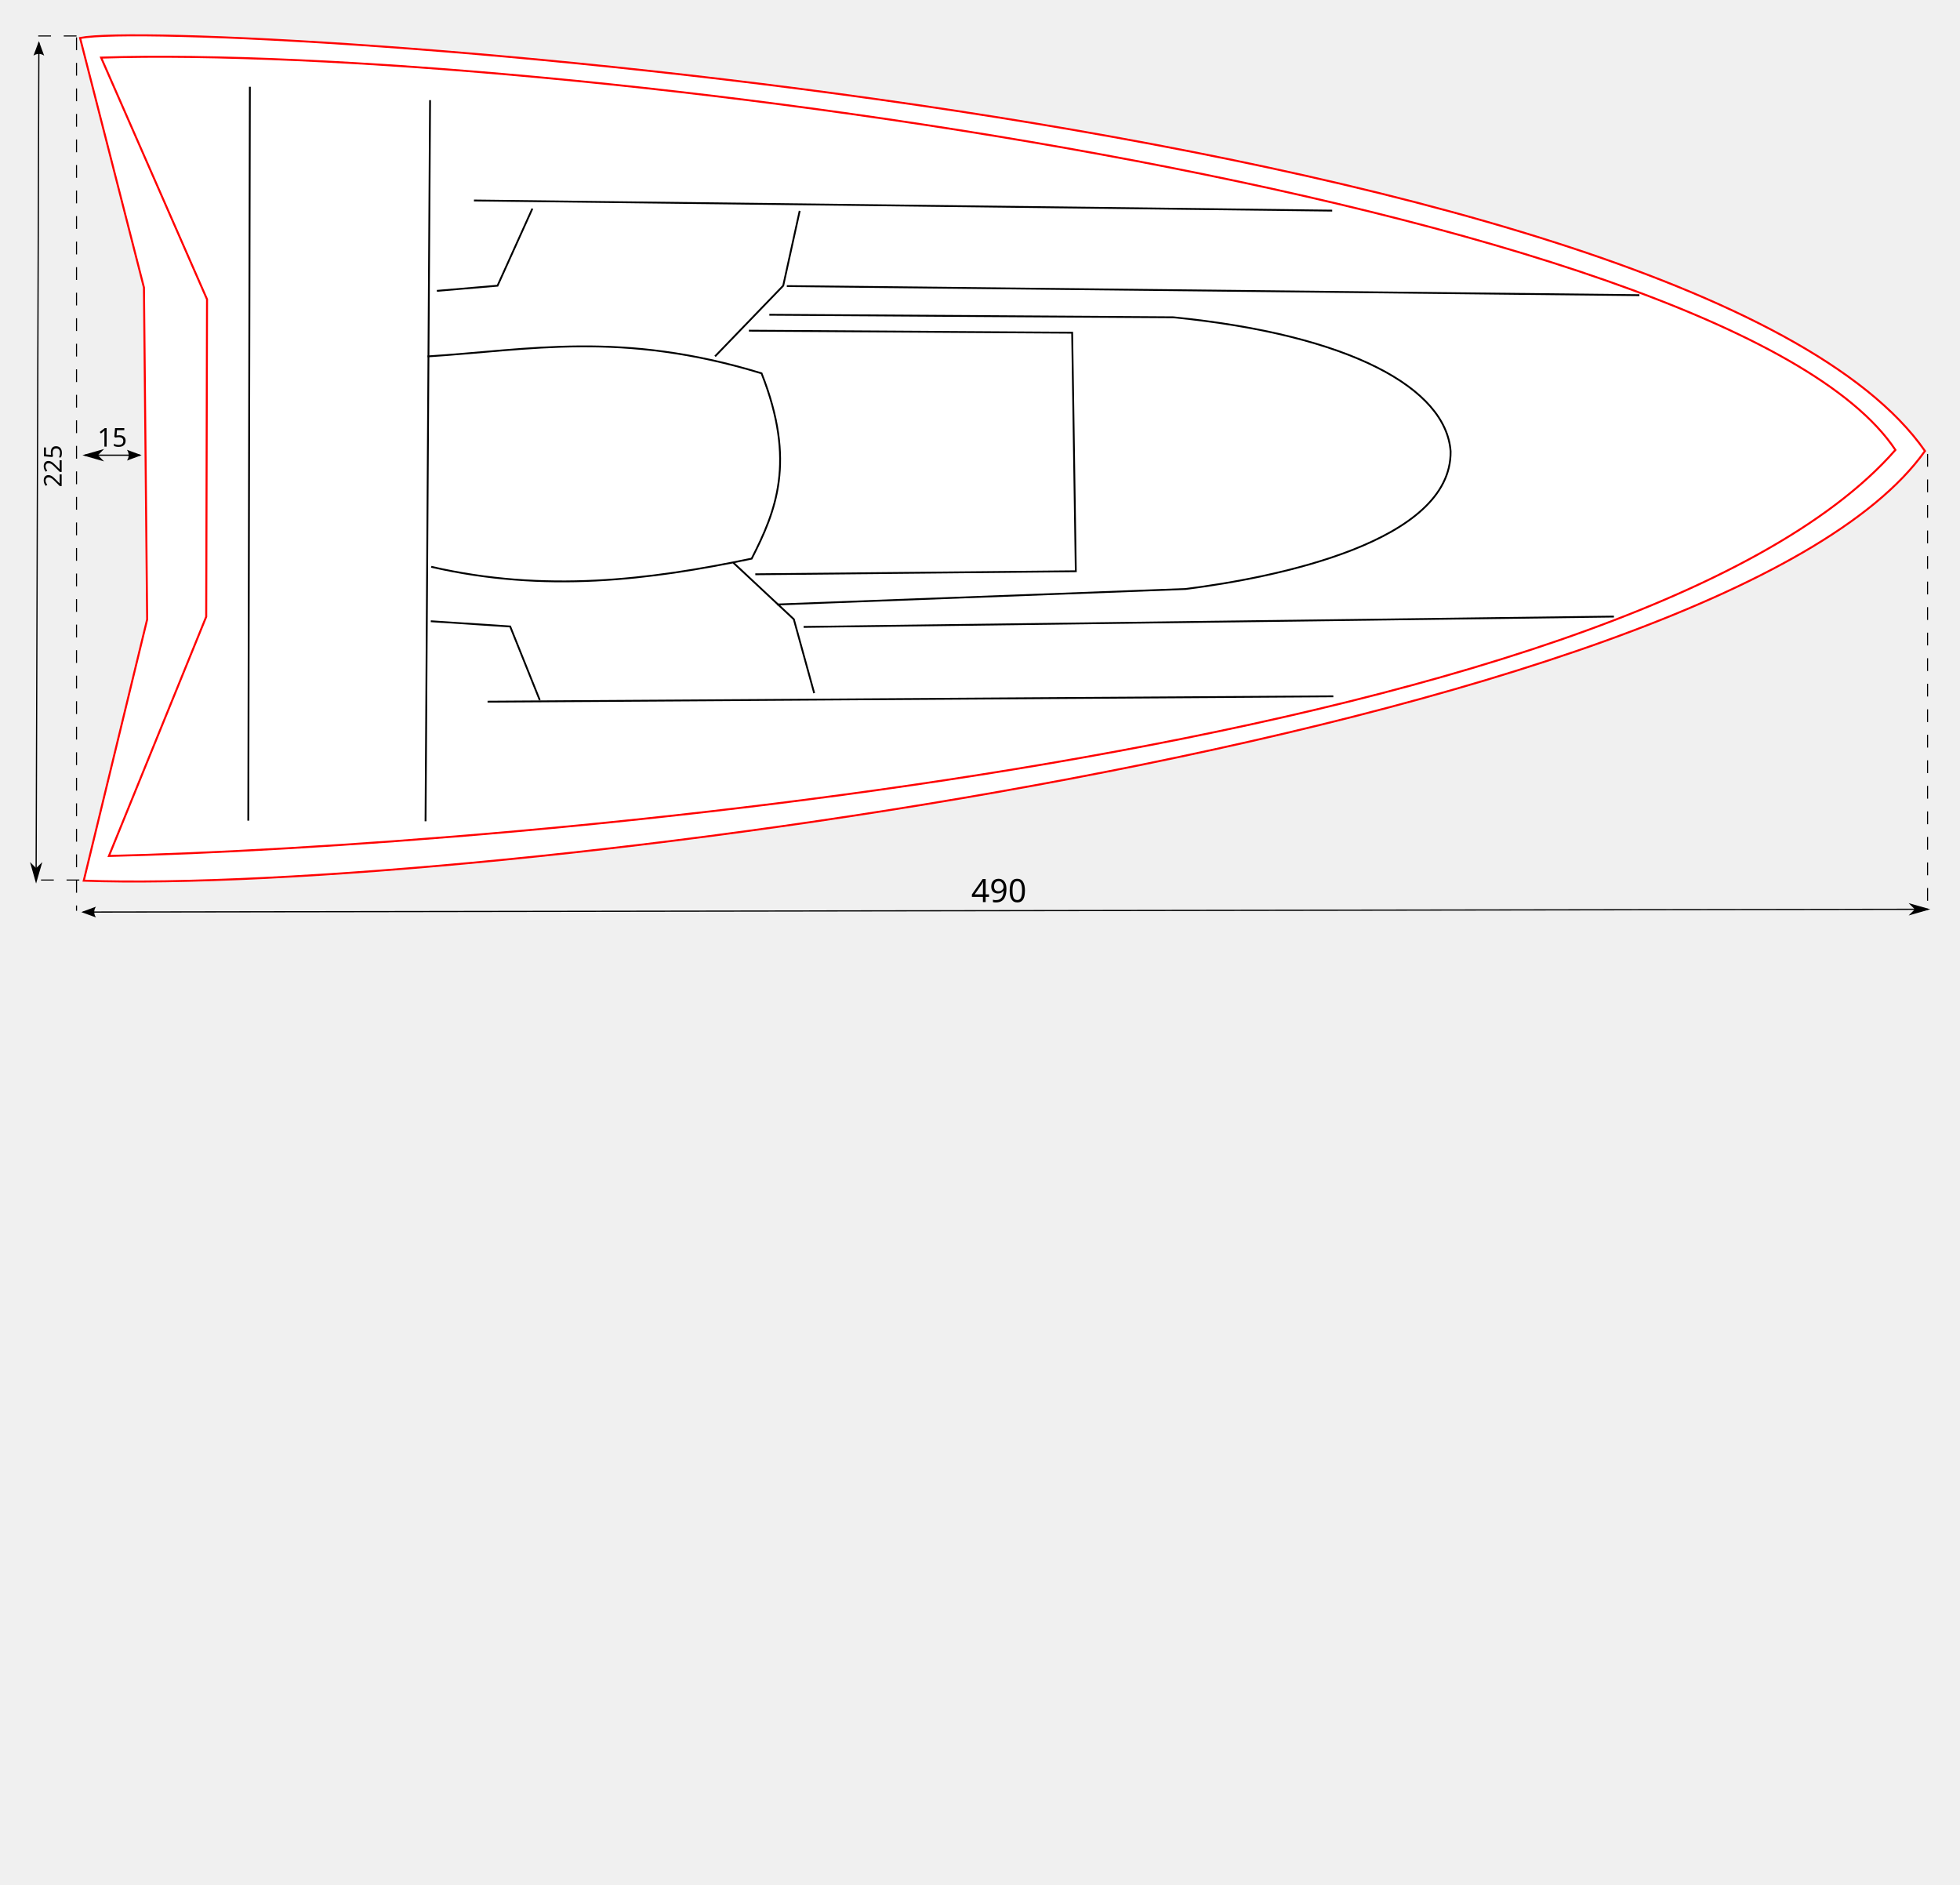
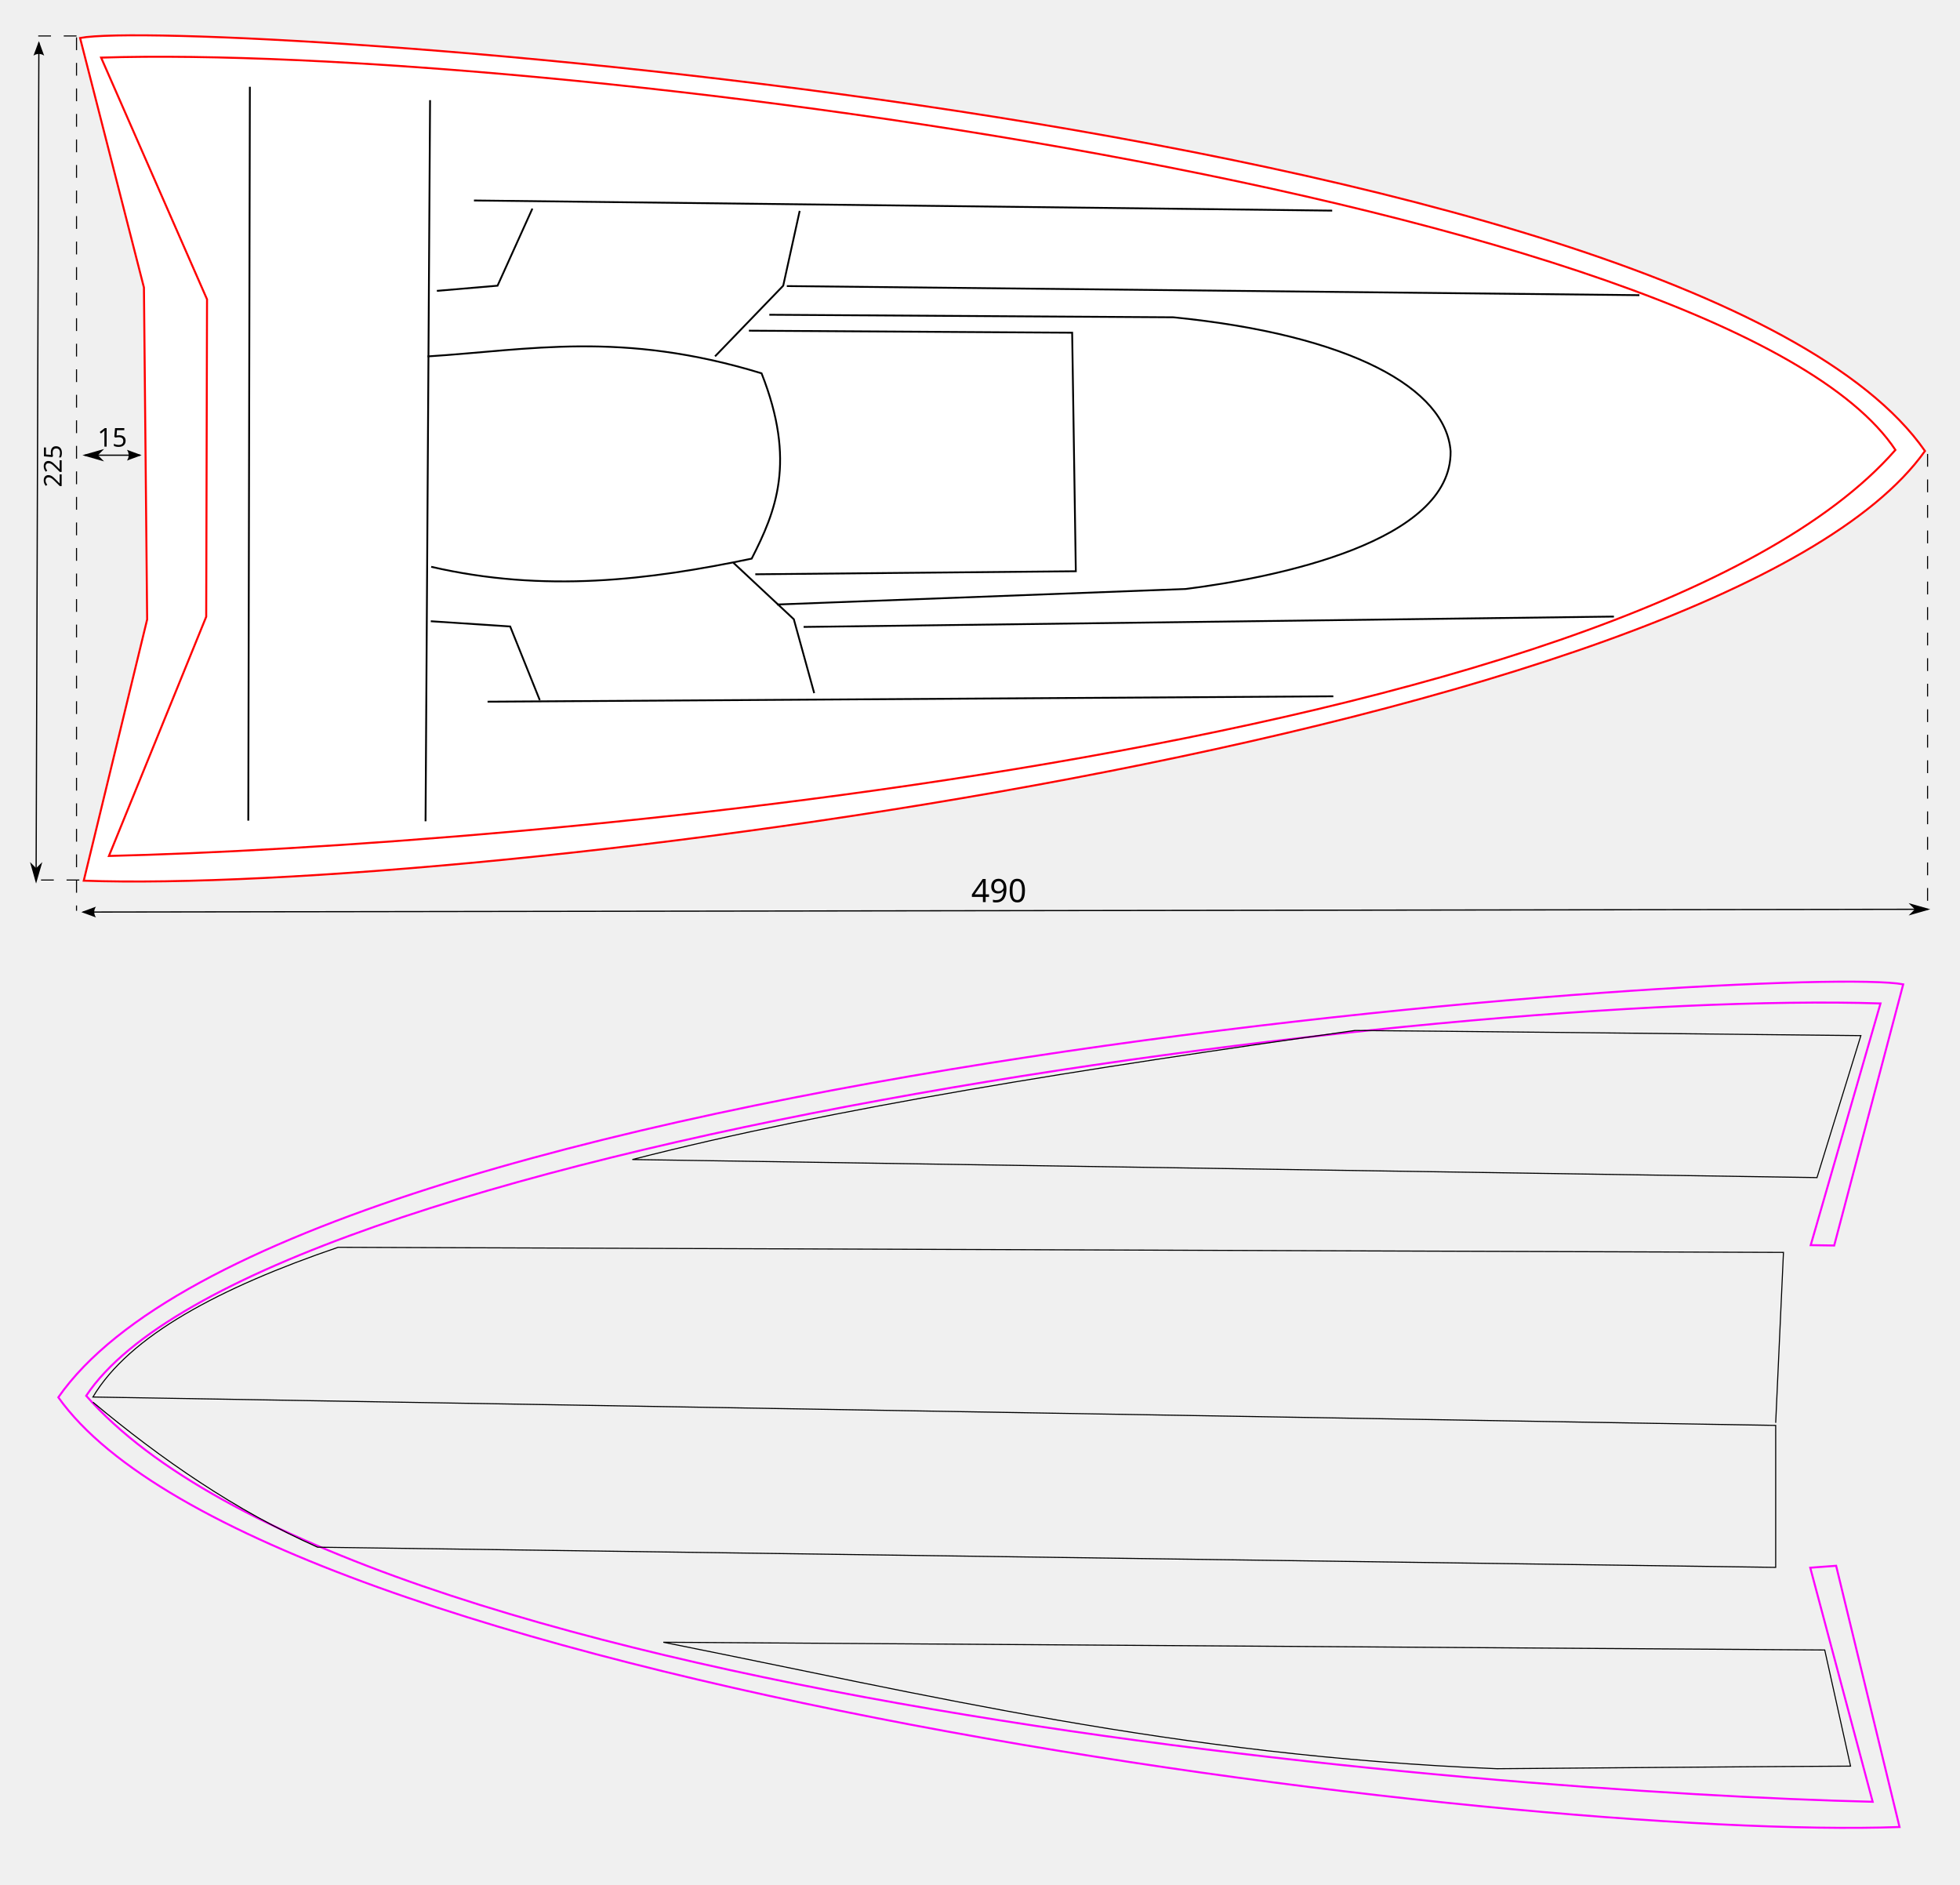
<svg xmlns="http://www.w3.org/2000/svg" width="1842.52" height="1771.653" id="svg2" version="1.1">
  <defs id="defs4">
    <marker orient="auto" refY="0" refX="0" id="Arrow2Lstart" style="overflow:visible">
      <path id="path3842" style="fill-rule:evenodd;stroke-width:0.625;stroke-linejoin:round" d="M 8.719,4.034 -2.207,0.016 8.719,-4.002 c -1.745,2.372 -1.735,5.617 -6e-7,8.035 z" transform="matrix(1.1,0,0,1.1,1.1,0)" />
    </marker>
    <marker orient="auto" refY="0" refX="0" id="Arrow1Lend" style="overflow:visible">
      <path id="path3827" d="M 0,0 5,-5 -12.5,0 5,5 0,0 z" style="fill-rule:evenodd;stroke:#000000;stroke-width:1pt" transform="matrix(-0.8,0,0,-0.8,-10,0)" />
    </marker>
  </defs>
  <g id="layer1" transform="translate(182.2033,843.9288)">
    <g id="g3034" transform="matrix(1.308025,-0.03381397,0.03381397,1.308025,14.4927,-282.3663)">
      <g id="g3015" transform="translate(-83.22285,-9.570986)">
        <path style="fill:#ffffff;stroke:#ff0000;stroke-width:1.44px;stroke-linecap:butt;stroke-linejoin:miter;stroke-opacity:1" d="M 1318.192,-63.746 C 1156.749,-308.953 80.21,-407.588 0.85,-394.584 L 42.077,-214.183 38.226,24.205 -12.156,210.619 C 263.049,227.708 1166.573,138.155 1318.192,-63.746 z" id="path3015" />
        <path style="fill:none;stroke:#ff0000;stroke-width:1.44px;stroke-linecap:butt;stroke-linejoin:miter;stroke-opacity:1" d="M 1296.988,-65.05 C 1181.618,-248.646 331.82,-381.913 15.591,-380.102 L 87.172,-204.553 80.685,23.36 6.388,193.343 C 288.504,193.861 1100.153,148.161 1296.988,-65.05 z" id="path3017" />
        <path id="path2986" d="M 121.885,-356.394 107.126,170.592" style="fill:none;stroke:#000000;stroke-width:1.306px;stroke-linecap:butt;stroke-linejoin:miter;stroke-opacity:1" />
        <path id="path2988" d="m 234.422,174.329 16.634,-517.772" style="fill:none;stroke:#000000;stroke-width:1.306px;stroke-linecap:butt;stroke-linejoin:miter;stroke-opacity:1" />
        <path id="path2990" d="m 490.821,25.18 293.898,-3.566 c 65.713,-6.609 191.862,-28.865 192.775,-93.896 -2.068,-45.151 -69.197,-85.397 -196.599,-101.424 l -290.16,-9.331" style="fill:none;stroke:#000000;stroke-width:1.306px;stroke-linecap:butt;stroke-linejoin:miter;stroke-opacity:1" />
        <path id="path2992" d="m 475.764,-171.987 232.128,7.465 -1.801,171.364 -230.254,-3.779" style="fill:none;stroke:#000000;stroke-width:1.306px;stroke-linecap:butt;stroke-linejoin:miter;stroke-opacity:1" />
        <path id="path2994" d="m 1115.975,-180.941 -612.145,-22.36" style="fill:none;stroke:#000000;stroke-width:1.306px;stroke-linecap:butt;stroke-linejoin:miter;stroke-opacity:1" />
        <path id="path2996" d="M 1091.735,49.378 509.548,41.771" style="fill:none;stroke:#000000;stroke-width:1.306px;stroke-linecap:butt;stroke-linejoin:miter;stroke-opacity:1" />
        <path id="path2998" d="m 896.927,-247.364 -616.21,-23.217" style="fill:none;stroke:#000000;stroke-width:1.306px;stroke-linecap:butt;stroke-linejoin:miter;stroke-opacity:1" />
        <path id="path3000" d="M 888.713,101.429 281.187,89.587" style="fill:none;stroke:#000000;stroke-width:1.306px;stroke-linecap:butt;stroke-linejoin:miter;stroke-opacity:1" />
        <path style="fill:none;stroke:#000000;stroke-width:1.306px;stroke-linecap:butt;stroke-linejoin:miter;stroke-opacity:1" d="M 515.93,89.506 502.671,36.081 460.296,-5.631" id="path3002" />
        <path style="fill:none;stroke:#000000;stroke-width:1.306px;stroke-linecap:butt;stroke-linejoin:miter;stroke-opacity:1" d="m 514.464,-257.075 -13.215,53.415 -50.28,49.491" id="path3004" />
        <path style="fill:none;stroke:#000000;stroke-width:1.306px;stroke-linecap:butt;stroke-linejoin:miter;stroke-opacity:1" d="m 244.472,-159.464 c 73.345,-2.709 139.54,-15.093 239.595,18.338 23.404,64.173 7.639,99.424 -10.535,132.895 -74.023,13.481 -149.294,20.83 -230.321,-0.093" id="path3006" />
        <path style="fill:none;stroke:#000000;stroke-width:1.306px;stroke-linecap:butt;stroke-linejoin:miter;stroke-opacity:1" d="m 318.701,89.426 -19.877,-53.428 -56.921,-5.235" id="path3008" />
        <path style="fill:none;stroke:#000000;stroke-width:1.306px;stroke-linecap:butt;stroke-linejoin:miter;stroke-opacity:1" d="m 322.527,-263.668 -26.451,54.713 -43.681,2.588" id="path3010" />
        <path id="path3044" d="m -28.828,-391.943 -17.572,602.074" style="fill:none;stroke:#000000;stroke-width:0.87px;stroke-linecap:butt;stroke-linejoin:miter;stroke-opacity:1;marker-start:url(#Arrow2Lstart);marker-end:url(#Arrow1Lend)" />
        <path id="path3818" d="M -13.323,233.15 1311.809,265.399" style="fill:none;stroke:#000000;stroke-width:0.876;stroke-linecap:butt;stroke-linejoin:miter;stroke-miterlimit:4;stroke-opacity:1;stroke-dasharray:none;marker-start:url(#Arrow2Lstart);marker-end:url(#Arrow1Lend)" />
        <path id="path4822" d="m 36.111,-93.862 -39.632,-1.025" style="fill:none;stroke:#000000;stroke-width:0.877px;stroke-linecap:butt;stroke-linejoin:miter;stroke-opacity:1;marker-start:url(#Arrow2Lstart);marker-end:url(#Arrow1Lend)" />
        <path id="path5196" d="M -1.698,-395.101 -17.912,232.105" style="fill:none;stroke:#000000;stroke-width:0.764;stroke-linecap:butt;stroke-linejoin:miter;stroke-miterlimit:4;stroke-opacity:1;stroke-dasharray:9.171, 9.171;stroke-dashoffset:0" />
        <path id="path5198" d="m 1320.002,-61.577 -8.512,329.256" style="fill:none;stroke:#000000;stroke-width:0.764;stroke-linecap:butt;stroke-linejoin:miter;stroke-miterlimit:4;stroke-opacity:1;stroke-dasharray:9.171, 9.171;stroke-dashoffset:0" />
        <path id="path5200" d="m -1.672,-396.104 -28.099,-0.726" style="fill:none;stroke:#000000;stroke-width:0.764;stroke-linecap:butt;stroke-linejoin:miter;stroke-miterlimit:4;stroke-opacity:1;stroke-dasharray:9.171, 9.171;stroke-dashoffset:0" />
        <path id="path5202" d="m -15.334,210.08 -32.113,-0.83" style="fill:none;stroke:#000000;stroke-width:0.764;stroke-linecap:butt;stroke-linejoin:miter;stroke-miterlimit:4;stroke-opacity:1;stroke-dasharray:9.171, 9.171;stroke-dashoffset:0" />
        <text transform="matrix(0.02584254,-0.999666,0.999666,0.02584254,0,0)" id="text5204" y="-22.6" x="71.719" style="font-size:17.78px;font-style:normal;font-weight:normal;line-height:125%;letter-spacing:0px;word-spacing:0px;fill:#000000;fill-opacity:1;stroke:none;font-family:Sans" xml:space="preserve">
          <tspan y="-22.6" x="71.719" id="tspan5206">225</tspan>
        </text>
        <text transform="matrix(0.999666,0.02584254,-0.02584254,0.999666,0,0)" id="text5208" y="226.27" x="630.887" style="font-size:23.157px;font-style:normal;font-weight:normal;line-height:125%;letter-spacing:0px;word-spacing:0px;fill:#000000;fill-opacity:1;stroke:none;font-family:Sans" xml:space="preserve">
          <tspan y="226.27" x="630.887" id="tspan5210">490</tspan>
        </text>
        <text transform="matrix(0.999666,0.02584254,-0.02584254,0.999666,0,0)" id="text5212" y="-100.926" x="3.115" style="font-size:18.627px;font-style:normal;font-weight:normal;line-height:125%;letter-spacing:0px;word-spacing:0px;fill:#000000;fill-opacity:1;stroke:none;font-family:Sans" xml:space="preserve">
          <tspan y="-100.926" x="3.115" id="tspan5214">15</tspan>
        </text>
      </g>
+       <path id="path3017-0" style="fill:none;stroke:#ff00ff;stroke-width:1.44px;stroke-linecap:butt;stroke-linejoin:miter;stroke-opacity:1" d="m 1155.02,495.548 54.416,-186.276 C 1130.854,292.185 50.656,335.066 -123.24,571.604 17.744,781.07 915.434,917.186 1191.155,914.339 l -40.683,-188.769 -18.625,0.911 40.487,169.24 C 890.566,881.663 82.363,794.087 -103.193,570.991 21.509,393.601 877.058,304.419 1192.77,322.566 l -54.604,172.287 z" />
+       <path id="path3116" transform="matrix(0.764001,0.01975032,-0.01975032,0.764001,-139.1849,-432.9191)" style="fill:none;stroke:#000000;stroke-width:1px;stroke-linecap:butt;stroke-linejoin:miter;stroke-opacity:1" d="m 87.345,1317.945 c 64.672,54.011 133.594,101.648 211.171,136.302 l 1370.743,18.978 0,-133.444 L 87.345,1313.092 C 121.611,1255.544 206.091,1210.549 317.839,1172.37 l 1358.725,4.8 -7.305,160.185" />
+       <path id="path3120" transform="matrix(0.764001,0.01975032,-0.01975032,0.764001,-139.1849,-432.9191)" style="fill:none;stroke:#000000;stroke-width:1px;stroke-linecap:butt;stroke-linejoin:miter;stroke-opacity:1" d="m 1273.78,968.565 c 24.262,0 475.545,4.853 475.545,4.853 l -41.246,133.444 -1113.648,-16.984 c 189.535,-48.597 425.41,-85.529 679.35,-121.312 z" />
+       <path id="path3124" transform="matrix(0.764001,0.01975032,-0.01975032,0.764001,-139.1849,-432.9191)" style="fill:none;stroke:#000000;stroke-width:1px;stroke-linecap:butt;stroke-linejoin:miter;stroke-opacity:1" d="m 623.546,1543.586 1091.812,7.279 24.262,109.181 c -33.967,0 -332.396,2.426 -332.396,2.426 -302.341,-12.219 -536.672,-69.778 -783.678,-118.886 z" />
    </g>
  </g>
</svg>
